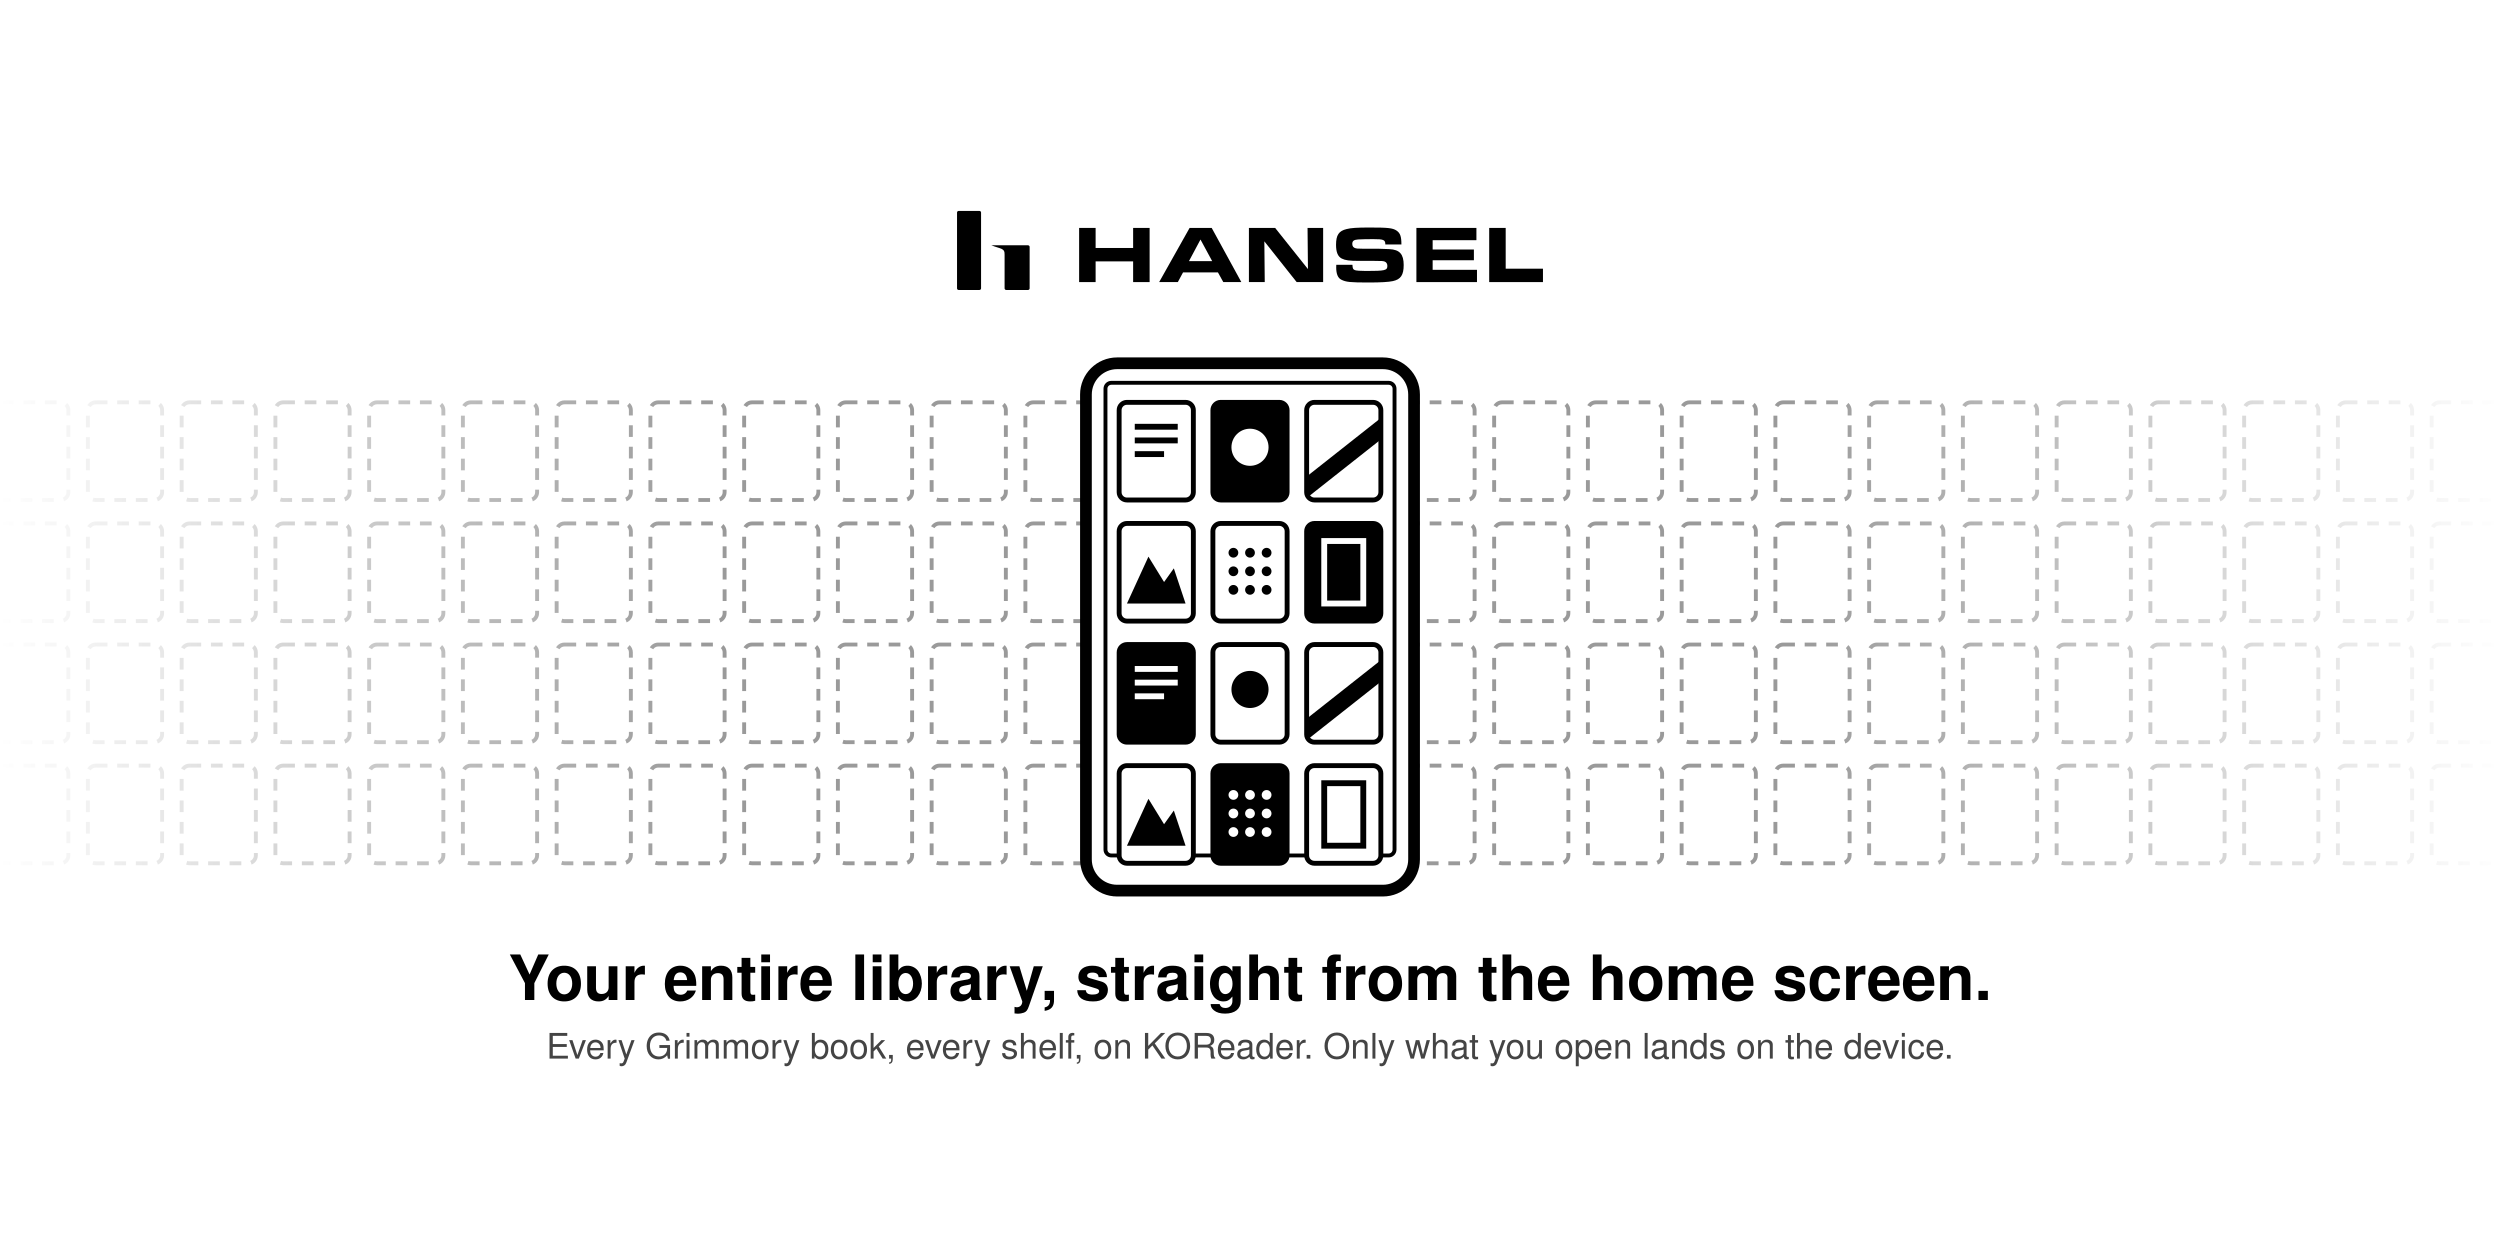
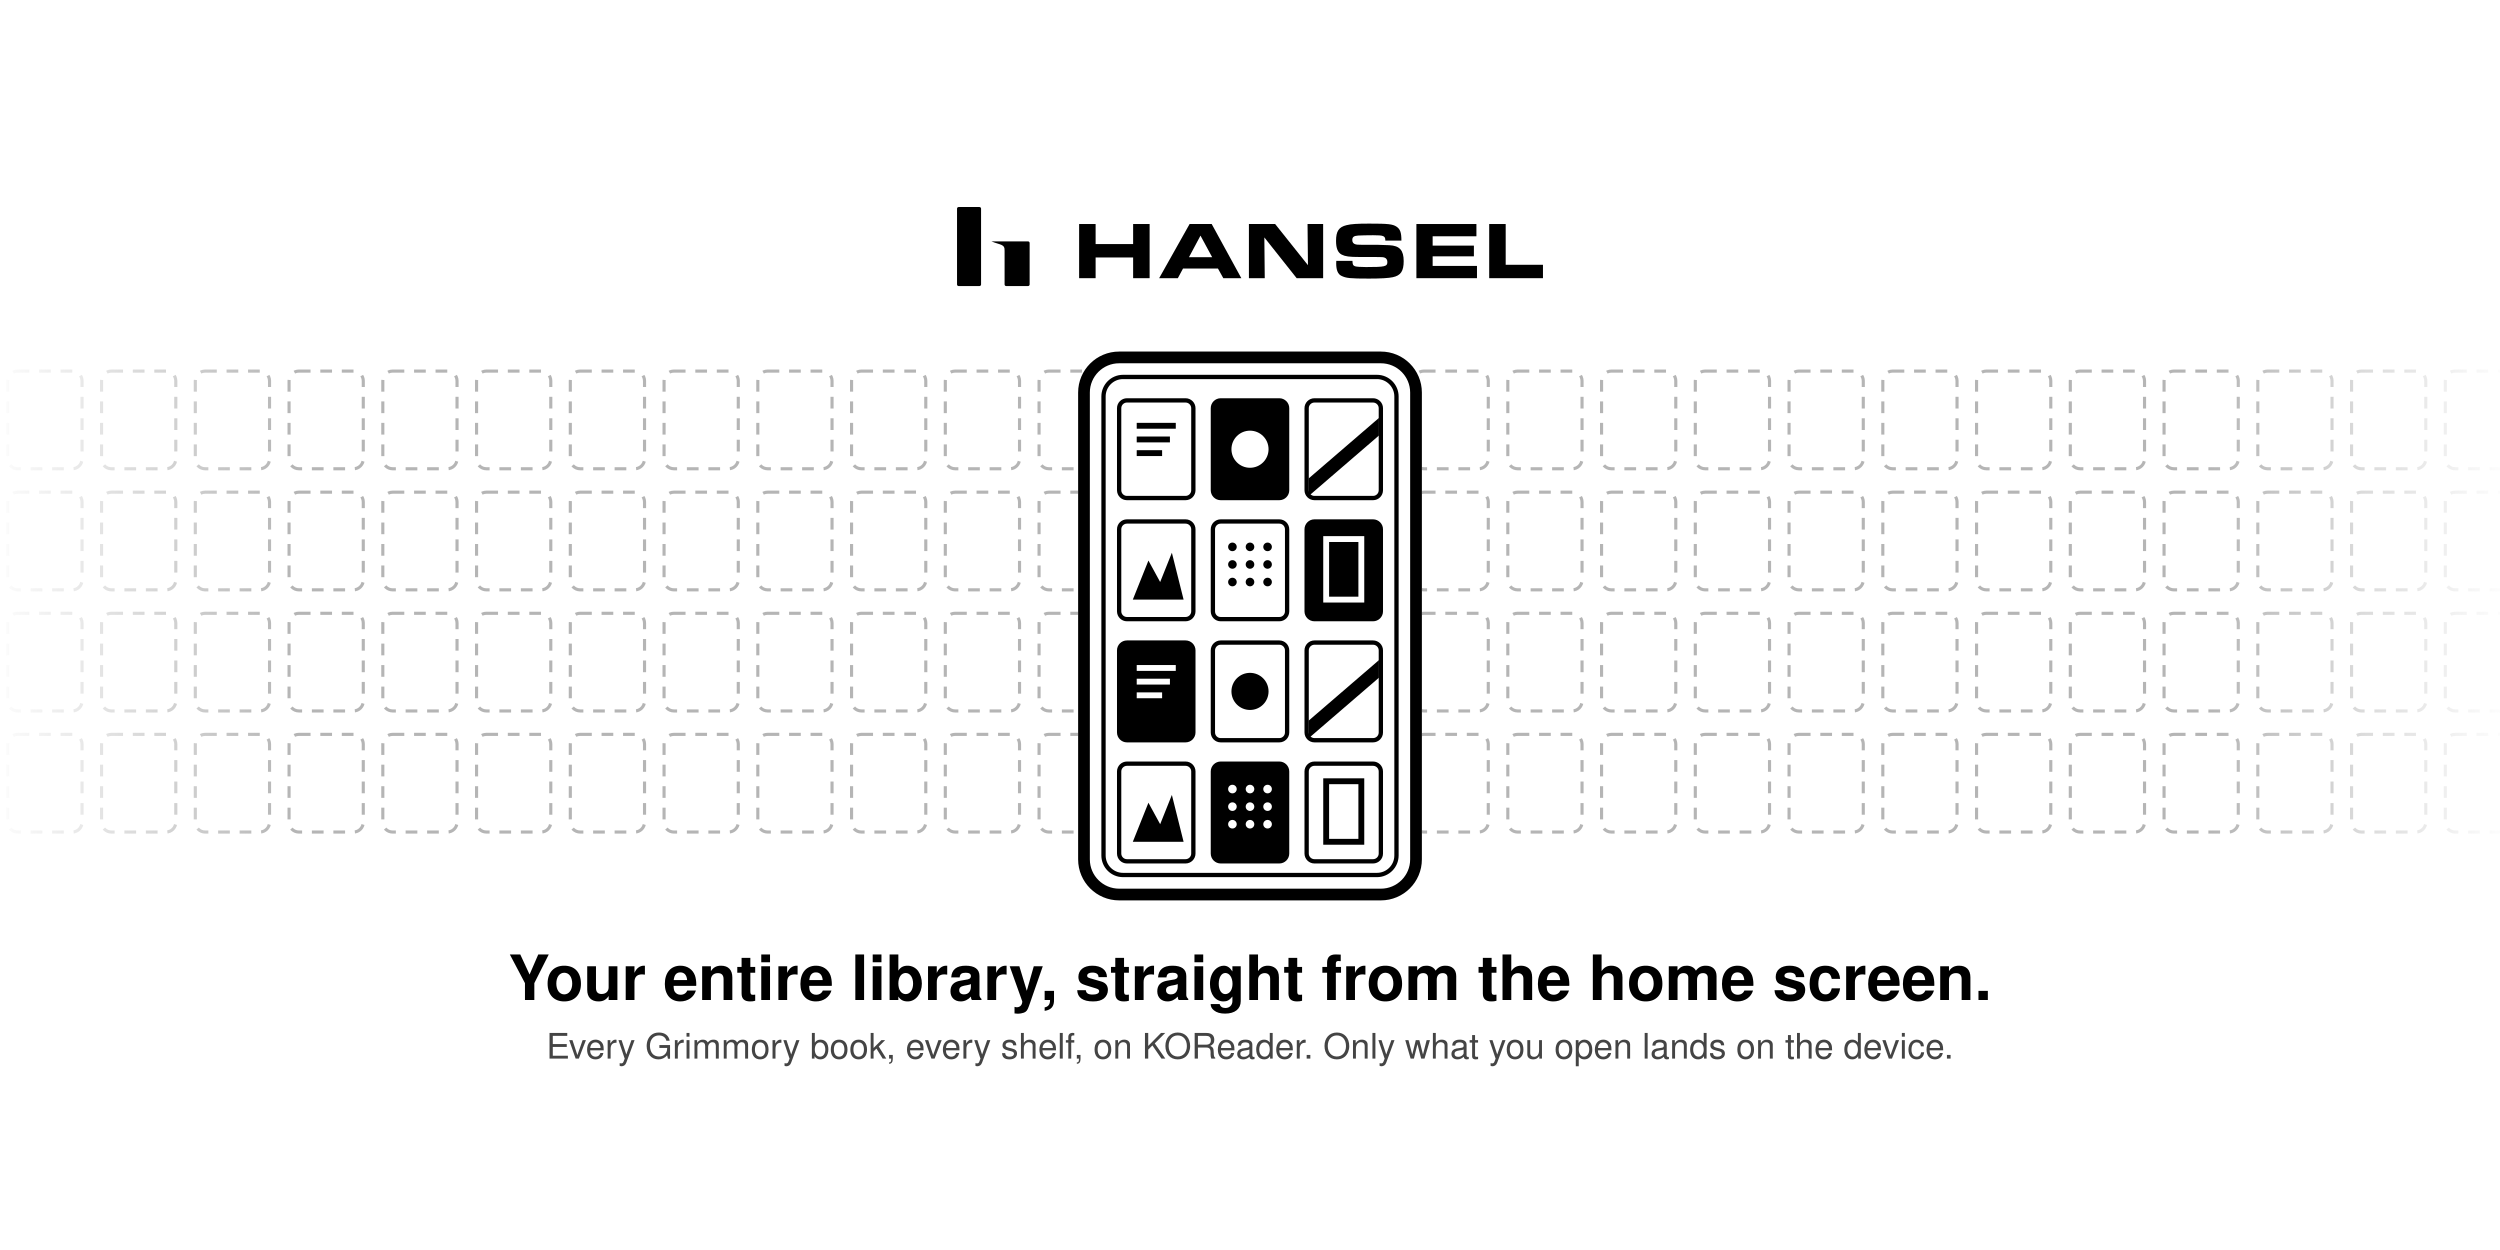
<svg xmlns="http://www.w3.org/2000/svg" width="1280" height="640" viewBox="0 0 1280 640">
+   <rect width="1280" height="640" fill="#fff" />
  <defs>
-     <linearGradient id="fl" x1="0" x2="1">
-       <stop offset="0" stop-color="#fff" />
-       <stop offset="1" stop-color="#fff" stop-opacity="0" />
+     <linearGradient id="fadeX" x1="0" y1="0" x2="1" y2="0">
+       <stop offset="0%" stop-color="white" stop-opacity="0" />
+       <stop offset="12%" stop-color="white" stop-opacity="1" />
+       <stop offset="88%" stop-color="white" stop-opacity="1" />
+       <stop offset="100%" stop-color="white" stop-opacity="0" />
    </linearGradient>
-     <linearGradient id="fr" x1="1" x2="0">
-       <stop offset="0" stop-color="#fff" />
-       <stop offset="1" stop-color="#fff" stop-opacity="0" />
-     </linearGradient>
+     <mask id="gridFade">
+       <rect width="1280" height="640" fill="url(#fadeX)" />
+     </mask>
  </defs>
-   <rect width="1280" height="640" fill="#fff" />
-   <g>
-     <rect x="-99.0" y="206" width="38" height="50" rx="4" fill="none" stroke="#9a9a9a" stroke-width="2" stroke-dasharray="6 5" />
-     <rect x="-51.0" y="206" width="38" height="50" rx="4" fill="none" stroke="#9a9a9a" stroke-width="2" stroke-dasharray="6 5" />
-     <rect x="-3.0" y="206" width="38" height="50" rx="4" fill="none" stroke="#9a9a9a" stroke-width="2" stroke-dasharray="6 5" />
-     <rect x="45.0" y="206" width="38" height="50" rx="4" fill="none" stroke="#9a9a9a" stroke-width="2" stroke-dasharray="6 5" />
-     <rect x="93.0" y="206" width="38" height="50" rx="4" fill="none" stroke="#9a9a9a" stroke-width="2" stroke-dasharray="6 5" />
-     <rect x="141.0" y="206" width="38" height="50" rx="4" fill="none" stroke="#9a9a9a" stroke-width="2" stroke-dasharray="6 5" />
-     <rect x="189.0" y="206" width="38" height="50" rx="4" fill="none" stroke="#9a9a9a" stroke-width="2" stroke-dasharray="6 5" />
-     <rect x="237.0" y="206" width="38" height="50" rx="4" fill="none" stroke="#9a9a9a" stroke-width="2" stroke-dasharray="6 5" />
-     <rect x="285.0" y="206" width="38" height="50" rx="4" fill="none" stroke="#9a9a9a" stroke-width="2" stroke-dasharray="6 5" />
-     <rect x="333.0" y="206" width="38" height="50" rx="4" fill="none" stroke="#9a9a9a" stroke-width="2" stroke-dasharray="6 5" />
-     <rect x="381.0" y="206" width="38" height="50" rx="4" fill="none" stroke="#9a9a9a" stroke-width="2" stroke-dasharray="6 5" />
-     <rect x="429.0" y="206" width="38" height="50" rx="4" fill="none" stroke="#9a9a9a" stroke-width="2" stroke-dasharray="6 5" />
-     <rect x="477.0" y="206" width="38" height="50" rx="4" fill="none" stroke="#9a9a9a" stroke-width="2" stroke-dasharray="6 5" />
-     <rect x="525.0" y="206" width="38" height="50" rx="4" fill="none" stroke="#9a9a9a" stroke-width="2" stroke-dasharray="6 5" />
-     <rect x="717.0" y="206" width="38" height="50" rx="4" fill="none" stroke="#9a9a9a" stroke-width="2" stroke-dasharray="6 5" />
-     <rect x="765.0" y="206" width="38" height="50" rx="4" fill="none" stroke="#9a9a9a" stroke-width="2" stroke-dasharray="6 5" />
-     <rect x="813.0" y="206" width="38" height="50" rx="4" fill="none" stroke="#9a9a9a" stroke-width="2" stroke-dasharray="6 5" />
-     <rect x="861.0" y="206" width="38" height="50" rx="4" fill="none" stroke="#9a9a9a" stroke-width="2" stroke-dasharray="6 5" />
-     <rect x="909.0" y="206" width="38" height="50" rx="4" fill="none" stroke="#9a9a9a" stroke-width="2" stroke-dasharray="6 5" />
-     <rect x="957.0" y="206" width="38" height="50" rx="4" fill="none" stroke="#9a9a9a" stroke-width="2" stroke-dasharray="6 5" />
-     <rect x="1005.0" y="206" width="38" height="50" rx="4" fill="none" stroke="#9a9a9a" stroke-width="2" stroke-dasharray="6 5" />
-     <rect x="1053.0" y="206" width="38" height="50" rx="4" fill="none" stroke="#9a9a9a" stroke-width="2" stroke-dasharray="6 5" />
-     <rect x="1101.0" y="206" width="38" height="50" rx="4" fill="none" stroke="#9a9a9a" stroke-width="2" stroke-dasharray="6 5" />
-     <rect x="1149.0" y="206" width="38" height="50" rx="4" fill="none" stroke="#9a9a9a" stroke-width="2" stroke-dasharray="6 5" />
-     <rect x="1197.0" y="206" width="38" height="50" rx="4" fill="none" stroke="#9a9a9a" stroke-width="2" stroke-dasharray="6 5" />
-     <rect x="1245.0" y="206" width="38" height="50" rx="4" fill="none" stroke="#9a9a9a" stroke-width="2" stroke-dasharray="6 5" />
-     <rect x="1293.0" y="206" width="38" height="50" rx="4" fill="none" stroke="#9a9a9a" stroke-width="2" stroke-dasharray="6 5" />
-     <rect x="1341.0" y="206" width="38" height="50" rx="4" fill="none" stroke="#9a9a9a" stroke-width="2" stroke-dasharray="6 5" />
-     <rect x="1389.0" y="206" width="38" height="50" rx="4" fill="none" stroke="#9a9a9a" stroke-width="2" stroke-dasharray="6 5" />
-     <rect x="-99.0" y="268" width="38" height="50" rx="4" fill="none" stroke="#9a9a9a" stroke-width="2" stroke-dasharray="6 5" />
-     <rect x="-51.0" y="268" width="38" height="50" rx="4" fill="none" stroke="#9a9a9a" stroke-width="2" stroke-dasharray="6 5" />
-     <rect x="-3.0" y="268" width="38" height="50" rx="4" fill="none" stroke="#9a9a9a" stroke-width="2" stroke-dasharray="6 5" />
-     <rect x="45.0" y="268" width="38" height="50" rx="4" fill="none" stroke="#9a9a9a" stroke-width="2" stroke-dasharray="6 5" />
-     <rect x="93.0" y="268" width="38" height="50" rx="4" fill="none" stroke="#9a9a9a" stroke-width="2" stroke-dasharray="6 5" />
-     <rect x="141.0" y="268" width="38" height="50" rx="4" fill="none" stroke="#9a9a9a" stroke-width="2" stroke-dasharray="6 5" />
-     <rect x="189.0" y="268" width="38" height="50" rx="4" fill="none" stroke="#9a9a9a" stroke-width="2" stroke-dasharray="6 5" />
-     <rect x="237.0" y="268" width="38" height="50" rx="4" fill="none" stroke="#9a9a9a" stroke-width="2" stroke-dasharray="6 5" />
-     <rect x="285.0" y="268" width="38" height="50" rx="4" fill="none" stroke="#9a9a9a" stroke-width="2" stroke-dasharray="6 5" />
-     <rect x="333.0" y="268" width="38" height="50" rx="4" fill="none" stroke="#9a9a9a" stroke-width="2" stroke-dasharray="6 5" />
-     <rect x="381.0" y="268" width="38" height="50" rx="4" fill="none" stroke="#9a9a9a" stroke-width="2" stroke-dasharray="6 5" />
-     <rect x="429.0" y="268" width="38" height="50" rx="4" fill="none" stroke="#9a9a9a" stroke-width="2" stroke-dasharray="6 5" />
-     <rect x="477.0" y="268" width="38" height="50" rx="4" fill="none" stroke="#9a9a9a" stroke-width="2" stroke-dasharray="6 5" />
-     <rect x="525.0" y="268" width="38" height="50" rx="4" fill="none" stroke="#9a9a9a" stroke-width="2" stroke-dasharray="6 5" />
-     <rect x="717.0" y="268" width="38" height="50" rx="4" fill="none" stroke="#9a9a9a" stroke-width="2" stroke-dasharray="6 5" />
-     <rect x="765.0" y="268" width="38" height="50" rx="4" fill="none" stroke="#9a9a9a" stroke-width="2" stroke-dasharray="6 5" />
-     <rect x="813.0" y="268" width="38" height="50" rx="4" fill="none" stroke="#9a9a9a" stroke-width="2" stroke-dasharray="6 5" />
-     <rect x="861.0" y="268" width="38" height="50" rx="4" fill="none" stroke="#9a9a9a" stroke-width="2" stroke-dasharray="6 5" />
-     <rect x="909.0" y="268" width="38" height="50" rx="4" fill="none" stroke="#9a9a9a" stroke-width="2" stroke-dasharray="6 5" />
-     <rect x="957.0" y="268" width="38" height="50" rx="4" fill="none" stroke="#9a9a9a" stroke-width="2" stroke-dasharray="6 5" />
-     <rect x="1005.0" y="268" width="38" height="50" rx="4" fill="none" stroke="#9a9a9a" stroke-width="2" stroke-dasharray="6 5" />
-     <rect x="1053.0" y="268" width="38" height="50" rx="4" fill="none" stroke="#9a9a9a" stroke-width="2" stroke-dasharray="6 5" />
-     <rect x="1101.0" y="268" width="38" height="50" rx="4" fill="none" stroke="#9a9a9a" stroke-width="2" stroke-dasharray="6 5" />
-     <rect x="1149.0" y="268" width="38" height="50" rx="4" fill="none" stroke="#9a9a9a" stroke-width="2" stroke-dasharray="6 5" />
-     <rect x="1197.0" y="268" width="38" height="50" rx="4" fill="none" stroke="#9a9a9a" stroke-width="2" stroke-dasharray="6 5" />
-     <rect x="1245.0" y="268" width="38" height="50" rx="4" fill="none" stroke="#9a9a9a" stroke-width="2" stroke-dasharray="6 5" />
-     <rect x="1293.0" y="268" width="38" height="50" rx="4" fill="none" stroke="#9a9a9a" stroke-width="2" stroke-dasharray="6 5" />
-     <rect x="1341.0" y="268" width="38" height="50" rx="4" fill="none" stroke="#9a9a9a" stroke-width="2" stroke-dasharray="6 5" />
-     <rect x="1389.0" y="268" width="38" height="50" rx="4" fill="none" stroke="#9a9a9a" stroke-width="2" stroke-dasharray="6 5" />
-     <rect x="-99.0" y="330" width="38" height="50" rx="4" fill="none" stroke="#9a9a9a" stroke-width="2" stroke-dasharray="6 5" />
-     <rect x="-51.0" y="330" width="38" height="50" rx="4" fill="none" stroke="#9a9a9a" stroke-width="2" stroke-dasharray="6 5" />
-     <rect x="-3.0" y="330" width="38" height="50" rx="4" fill="none" stroke="#9a9a9a" stroke-width="2" stroke-dasharray="6 5" />
-     <rect x="45.0" y="330" width="38" height="50" rx="4" fill="none" stroke="#9a9a9a" stroke-width="2" stroke-dasharray="6 5" />
-     <rect x="93.0" y="330" width="38" height="50" rx="4" fill="none" stroke="#9a9a9a" stroke-width="2" stroke-dasharray="6 5" />
-     <rect x="141.0" y="330" width="38" height="50" rx="4" fill="none" stroke="#9a9a9a" stroke-width="2" stroke-dasharray="6 5" />
-     <rect x="189.0" y="330" width="38" height="50" rx="4" fill="none" stroke="#9a9a9a" stroke-width="2" stroke-dasharray="6 5" />
-     <rect x="237.0" y="330" width="38" height="50" rx="4" fill="none" stroke="#9a9a9a" stroke-width="2" stroke-dasharray="6 5" />
-     <rect x="285.0" y="330" width="38" height="50" rx="4" fill="none" stroke="#9a9a9a" stroke-width="2" stroke-dasharray="6 5" />
-     <rect x="333.0" y="330" width="38" height="50" rx="4" fill="none" stroke="#9a9a9a" stroke-width="2" stroke-dasharray="6 5" />
-     <rect x="381.0" y="330" width="38" height="50" rx="4" fill="none" stroke="#9a9a9a" stroke-width="2" stroke-dasharray="6 5" />
-     <rect x="429.0" y="330" width="38" height="50" rx="4" fill="none" stroke="#9a9a9a" stroke-width="2" stroke-dasharray="6 5" />
-     <rect x="477.0" y="330" width="38" height="50" rx="4" fill="none" stroke="#9a9a9a" stroke-width="2" stroke-dasharray="6 5" />
-     <rect x="525.0" y="330" width="38" height="50" rx="4" fill="none" stroke="#9a9a9a" stroke-width="2" stroke-dasharray="6 5" />
-     <rect x="717.0" y="330" width="38" height="50" rx="4" fill="none" stroke="#9a9a9a" stroke-width="2" stroke-dasharray="6 5" />
-     <rect x="765.0" y="330" width="38" height="50" rx="4" fill="none" stroke="#9a9a9a" stroke-width="2" stroke-dasharray="6 5" />
-     <rect x="813.0" y="330" width="38" height="50" rx="4" fill="none" stroke="#9a9a9a" stroke-width="2" stroke-dasharray="6 5" />
-     <rect x="861.0" y="330" width="38" height="50" rx="4" fill="none" stroke="#9a9a9a" stroke-width="2" stroke-dasharray="6 5" />
-     <rect x="909.0" y="330" width="38" height="50" rx="4" fill="none" stroke="#9a9a9a" stroke-width="2" stroke-dasharray="6 5" />
-     <rect x="957.0" y="330" width="38" height="50" rx="4" fill="none" stroke="#9a9a9a" stroke-width="2" stroke-dasharray="6 5" />
-     <rect x="1005.0" y="330" width="38" height="50" rx="4" fill="none" stroke="#9a9a9a" stroke-width="2" stroke-dasharray="6 5" />
-     <rect x="1053.0" y="330" width="38" height="50" rx="4" fill="none" stroke="#9a9a9a" stroke-width="2" stroke-dasharray="6 5" />
-     <rect x="1101.0" y="330" width="38" height="50" rx="4" fill="none" stroke="#9a9a9a" stroke-width="2" stroke-dasharray="6 5" />
-     <rect x="1149.0" y="330" width="38" height="50" rx="4" fill="none" stroke="#9a9a9a" stroke-width="2" stroke-dasharray="6 5" />
-     <rect x="1197.0" y="330" width="38" height="50" rx="4" fill="none" stroke="#9a9a9a" stroke-width="2" stroke-dasharray="6 5" />
-     <rect x="1245.0" y="330" width="38" height="50" rx="4" fill="none" stroke="#9a9a9a" stroke-width="2" stroke-dasharray="6 5" />
-     <rect x="1293.0" y="330" width="38" height="50" rx="4" fill="none" stroke="#9a9a9a" stroke-width="2" stroke-dasharray="6 5" />
-     <rect x="1341.0" y="330" width="38" height="50" rx="4" fill="none" stroke="#9a9a9a" stroke-width="2" stroke-dasharray="6 5" />
-     <rect x="1389.0" y="330" width="38" height="50" rx="4" fill="none" stroke="#9a9a9a" stroke-width="2" stroke-dasharray="6 5" />
-     <rect x="-99.0" y="392" width="38" height="50" rx="4" fill="none" stroke="#9a9a9a" stroke-width="2" stroke-dasharray="6 5" />
-     <rect x="-51.0" y="392" width="38" height="50" rx="4" fill="none" stroke="#9a9a9a" stroke-width="2" stroke-dasharray="6 5" />
-     <rect x="-3.0" y="392" width="38" height="50" rx="4" fill="none" stroke="#9a9a9a" stroke-width="2" stroke-dasharray="6 5" />
-     <rect x="45.0" y="392" width="38" height="50" rx="4" fill="none" stroke="#9a9a9a" stroke-width="2" stroke-dasharray="6 5" />
-     <rect x="93.0" y="392" width="38" height="50" rx="4" fill="none" stroke="#9a9a9a" stroke-width="2" stroke-dasharray="6 5" />
-     <rect x="141.0" y="392" width="38" height="50" rx="4" fill="none" stroke="#9a9a9a" stroke-width="2" stroke-dasharray="6 5" />
-     <rect x="189.0" y="392" width="38" height="50" rx="4" fill="none" stroke="#9a9a9a" stroke-width="2" stroke-dasharray="6 5" />
-     <rect x="237.0" y="392" width="38" height="50" rx="4" fill="none" stroke="#9a9a9a" stroke-width="2" stroke-dasharray="6 5" />
-     <rect x="285.0" y="392" width="38" height="50" rx="4" fill="none" stroke="#9a9a9a" stroke-width="2" stroke-dasharray="6 5" />
-     <rect x="333.0" y="392" width="38" height="50" rx="4" fill="none" stroke="#9a9a9a" stroke-width="2" stroke-dasharray="6 5" />
-     <rect x="381.0" y="392" width="38" height="50" rx="4" fill="none" stroke="#9a9a9a" stroke-width="2" stroke-dasharray="6 5" />
-     <rect x="429.0" y="392" width="38" height="50" rx="4" fill="none" stroke="#9a9a9a" stroke-width="2" stroke-dasharray="6 5" />
-     <rect x="477.0" y="392" width="38" height="50" rx="4" fill="none" stroke="#9a9a9a" stroke-width="2" stroke-dasharray="6 5" />
-     <rect x="525.0" y="392" width="38" height="50" rx="4" fill="none" stroke="#9a9a9a" stroke-width="2" stroke-dasharray="6 5" />
-     <rect x="717.0" y="392" width="38" height="50" rx="4" fill="none" stroke="#9a9a9a" stroke-width="2" stroke-dasharray="6 5" />
-     <rect x="765.0" y="392" width="38" height="50" rx="4" fill="none" stroke="#9a9a9a" stroke-width="2" stroke-dasharray="6 5" />
-     <rect x="813.0" y="392" width="38" height="50" rx="4" fill="none" stroke="#9a9a9a" stroke-width="2" stroke-dasharray="6 5" />
-     <rect x="861.0" y="392" width="38" height="50" rx="4" fill="none" stroke="#9a9a9a" stroke-width="2" stroke-dasharray="6 5" />
-     <rect x="909.0" y="392" width="38" height="50" rx="4" fill="none" stroke="#9a9a9a" stroke-width="2" stroke-dasharray="6 5" />
-     <rect x="957.0" y="392" width="38" height="50" rx="4" fill="none" stroke="#9a9a9a" stroke-width="2" stroke-dasharray="6 5" />
-     <rect x="1005.0" y="392" width="38" height="50" rx="4" fill="none" stroke="#9a9a9a" stroke-width="2" stroke-dasharray="6 5" />
-     <rect x="1053.0" y="392" width="38" height="50" rx="4" fill="none" stroke="#9a9a9a" stroke-width="2" stroke-dasharray="6 5" />
-     <rect x="1101.0" y="392" width="38" height="50" rx="4" fill="none" stroke="#9a9a9a" stroke-width="2" stroke-dasharray="6 5" />
-     <rect x="1149.0" y="392" width="38" height="50" rx="4" fill="none" stroke="#9a9a9a" stroke-width="2" stroke-dasharray="6 5" />
-     <rect x="1197.0" y="392" width="38" height="50" rx="4" fill="none" stroke="#9a9a9a" stroke-width="2" stroke-dasharray="6 5" />
-     <rect x="1245.0" y="392" width="38" height="50" rx="4" fill="none" stroke="#9a9a9a" stroke-width="2" stroke-dasharray="6 5" />
-     <rect x="1293.0" y="392" width="38" height="50" rx="4" fill="none" stroke="#9a9a9a" stroke-width="2" stroke-dasharray="6 5" />
-     <rect x="1341.0" y="392" width="38" height="50" rx="4" fill="none" stroke="#9a9a9a" stroke-width="2" stroke-dasharray="6 5" />
-     <rect x="1389.0" y="392" width="38" height="50" rx="4" fill="none" stroke="#9a9a9a" stroke-width="2" stroke-dasharray="6 5" />
+   <g mask="url(#gridFade)">
+     <rect x="4" y="190" width="38" height="50" rx="5" fill="none" stroke="#b5b5b5" stroke-width="1.6" stroke-dasharray="6 5" />
+     <rect x="52" y="190" width="38" height="50" rx="5" fill="none" stroke="#b5b5b5" stroke-width="1.6" stroke-dasharray="6 5" />
+     <rect x="100" y="190" width="38" height="50" rx="5" fill="none" stroke="#b5b5b5" stroke-width="1.6" stroke-dasharray="6 5" />
+     <rect x="148" y="190" width="38" height="50" rx="5" fill="none" stroke="#b5b5b5" stroke-width="1.6" stroke-dasharray="6 5" />
+     <rect x="196" y="190" width="38" height="50" rx="5" fill="none" stroke="#b5b5b5" stroke-width="1.6" stroke-dasharray="6 5" />
+     <rect x="244" y="190" width="38" height="50" rx="5" fill="none" stroke="#b5b5b5" stroke-width="1.6" stroke-dasharray="6 5" />
+     <rect x="292" y="190" width="38" height="50" rx="5" fill="none" stroke="#b5b5b5" stroke-width="1.6" stroke-dasharray="6 5" />
+     <rect x="340" y="190" width="38" height="50" rx="5" fill="none" stroke="#b5b5b5" stroke-width="1.6" stroke-dasharray="6 5" />
+     <rect x="388" y="190" width="38" height="50" rx="5" fill="none" stroke="#b5b5b5" stroke-width="1.6" stroke-dasharray="6 5" />
+     <rect x="436" y="190" width="38" height="50" rx="5" fill="none" stroke="#b5b5b5" stroke-width="1.6" stroke-dasharray="6 5" />
+     <rect x="484" y="190" width="38" height="50" rx="5" fill="none" stroke="#b5b5b5" stroke-width="1.6" stroke-dasharray="6 5" />
+     <rect x="532" y="190" width="38" height="50" rx="5" fill="none" stroke="#b5b5b5" stroke-width="1.6" stroke-dasharray="6 5" />
+     <rect x="580" y="190" width="38" height="50" rx="5" fill="none" stroke="#b5b5b5" stroke-width="1.6" stroke-dasharray="6 5" />
+     <rect x="628" y="190" width="38" height="50" rx="5" fill="none" stroke="#b5b5b5" stroke-width="1.6" stroke-dasharray="6 5" />
+     <rect x="676" y="190" width="38" height="50" rx="5" fill="none" stroke="#b5b5b5" stroke-width="1.6" stroke-dasharray="6 5" />
+     <rect x="724" y="190" width="38" height="50" rx="5" fill="none" stroke="#b5b5b5" stroke-width="1.6" stroke-dasharray="6 5" />
+     <rect x="772" y="190" width="38" height="50" rx="5" fill="none" stroke="#b5b5b5" stroke-width="1.6" stroke-dasharray="6 5" />
+     <rect x="820" y="190" width="38" height="50" rx="5" fill="none" stroke="#b5b5b5" stroke-width="1.6" stroke-dasharray="6 5" />
+     <rect x="868" y="190" width="38" height="50" rx="5" fill="none" stroke="#b5b5b5" stroke-width="1.6" stroke-dasharray="6 5" />
+     <rect x="916" y="190" width="38" height="50" rx="5" fill="none" stroke="#b5b5b5" stroke-width="1.6" stroke-dasharray="6 5" />
+     <rect x="964" y="190" width="38" height="50" rx="5" fill="none" stroke="#b5b5b5" stroke-width="1.6" stroke-dasharray="6 5" />
+     <rect x="1012" y="190" width="38" height="50" rx="5" fill="none" stroke="#b5b5b5" stroke-width="1.6" stroke-dasharray="6 5" />
+     <rect x="1060" y="190" width="38" height="50" rx="5" fill="none" stroke="#b5b5b5" stroke-width="1.6" stroke-dasharray="6 5" />
+     <rect x="1108" y="190" width="38" height="50" rx="5" fill="none" stroke="#b5b5b5" stroke-width="1.6" stroke-dasharray="6 5" />
+     <rect x="1156" y="190" width="38" height="50" rx="5" fill="none" stroke="#b5b5b5" stroke-width="1.6" stroke-dasharray="6 5" />
+     <rect x="1204" y="190" width="38" height="50" rx="5" fill="none" stroke="#b5b5b5" stroke-width="1.6" stroke-dasharray="6 5" />
+     <rect x="1252" y="190" width="38" height="50" rx="5" fill="none" stroke="#b5b5b5" stroke-width="1.6" stroke-dasharray="6 5" />
+     <rect x="4" y="252" width="38" height="50" rx="5" fill="none" stroke="#b5b5b5" stroke-width="1.6" stroke-dasharray="6 5" />
+     <rect x="52" y="252" width="38" height="50" rx="5" fill="none" stroke="#b5b5b5" stroke-width="1.6" stroke-dasharray="6 5" />
+     <rect x="100" y="252" width="38" height="50" rx="5" fill="none" stroke="#b5b5b5" stroke-width="1.6" stroke-dasharray="6 5" />
+     <rect x="148" y="252" width="38" height="50" rx="5" fill="none" stroke="#b5b5b5" stroke-width="1.6" stroke-dasharray="6 5" />
+     <rect x="196" y="252" width="38" height="50" rx="5" fill="none" stroke="#b5b5b5" stroke-width="1.6" stroke-dasharray="6 5" />
+     <rect x="244" y="252" width="38" height="50" rx="5" fill="none" stroke="#b5b5b5" stroke-width="1.6" stroke-dasharray="6 5" />
+     <rect x="292" y="252" width="38" height="50" rx="5" fill="none" stroke="#b5b5b5" stroke-width="1.6" stroke-dasharray="6 5" />
+     <rect x="340" y="252" width="38" height="50" rx="5" fill="none" stroke="#b5b5b5" stroke-width="1.6" stroke-dasharray="6 5" />
+     <rect x="388" y="252" width="38" height="50" rx="5" fill="none" stroke="#b5b5b5" stroke-width="1.6" stroke-dasharray="6 5" />
+     <rect x="436" y="252" width="38" height="50" rx="5" fill="none" stroke="#b5b5b5" stroke-width="1.6" stroke-dasharray="6 5" />
+     <rect x="484" y="252" width="38" height="50" rx="5" fill="none" stroke="#b5b5b5" stroke-width="1.6" stroke-dasharray="6 5" />
+     <rect x="532" y="252" width="38" height="50" rx="5" fill="none" stroke="#b5b5b5" stroke-width="1.6" stroke-dasharray="6 5" />
+     <rect x="580" y="252" width="38" height="50" rx="5" fill="none" stroke="#b5b5b5" stroke-width="1.6" stroke-dasharray="6 5" />
+     <rect x="628" y="252" width="38" height="50" rx="5" fill="none" stroke="#b5b5b5" stroke-width="1.6" stroke-dasharray="6 5" />
+     <rect x="676" y="252" width="38" height="50" rx="5" fill="none" stroke="#b5b5b5" stroke-width="1.6" stroke-dasharray="6 5" />
+     <rect x="724" y="252" width="38" height="50" rx="5" fill="none" stroke="#b5b5b5" stroke-width="1.6" stroke-dasharray="6 5" />
+     <rect x="772" y="252" width="38" height="50" rx="5" fill="none" stroke="#b5b5b5" stroke-width="1.6" stroke-dasharray="6 5" />
+     <rect x="820" y="252" width="38" height="50" rx="5" fill="none" stroke="#b5b5b5" stroke-width="1.6" stroke-dasharray="6 5" />
+     <rect x="868" y="252" width="38" height="50" rx="5" fill="none" stroke="#b5b5b5" stroke-width="1.6" stroke-dasharray="6 5" />
+     <rect x="916" y="252" width="38" height="50" rx="5" fill="none" stroke="#b5b5b5" stroke-width="1.6" stroke-dasharray="6 5" />
+     <rect x="964" y="252" width="38" height="50" rx="5" fill="none" stroke="#b5b5b5" stroke-width="1.6" stroke-dasharray="6 5" />
+     <rect x="1012" y="252" width="38" height="50" rx="5" fill="none" stroke="#b5b5b5" stroke-width="1.6" stroke-dasharray="6 5" />
+     <rect x="1060" y="252" width="38" height="50" rx="5" fill="none" stroke="#b5b5b5" stroke-width="1.6" stroke-dasharray="6 5" />
+     <rect x="1108" y="252" width="38" height="50" rx="5" fill="none" stroke="#b5b5b5" stroke-width="1.6" stroke-dasharray="6 5" />
+     <rect x="1156" y="252" width="38" height="50" rx="5" fill="none" stroke="#b5b5b5" stroke-width="1.6" stroke-dasharray="6 5" />
+     <rect x="1204" y="252" width="38" height="50" rx="5" fill="none" stroke="#b5b5b5" stroke-width="1.6" stroke-dasharray="6 5" />
+     <rect x="1252" y="252" width="38" height="50" rx="5" fill="none" stroke="#b5b5b5" stroke-width="1.6" stroke-dasharray="6 5" />
+     <rect x="4" y="314" width="38" height="50" rx="5" fill="none" stroke="#b5b5b5" stroke-width="1.6" stroke-dasharray="6 5" />
+     <rect x="52" y="314" width="38" height="50" rx="5" fill="none" stroke="#b5b5b5" stroke-width="1.6" stroke-dasharray="6 5" />
+     <rect x="100" y="314" width="38" height="50" rx="5" fill="none" stroke="#b5b5b5" stroke-width="1.6" stroke-dasharray="6 5" />
+     <rect x="148" y="314" width="38" height="50" rx="5" fill="none" stroke="#b5b5b5" stroke-width="1.6" stroke-dasharray="6 5" />
+     <rect x="196" y="314" width="38" height="50" rx="5" fill="none" stroke="#b5b5b5" stroke-width="1.6" stroke-dasharray="6 5" />
+     <rect x="244" y="314" width="38" height="50" rx="5" fill="none" stroke="#b5b5b5" stroke-width="1.6" stroke-dasharray="6 5" />
+     <rect x="292" y="314" width="38" height="50" rx="5" fill="none" stroke="#b5b5b5" stroke-width="1.6" stroke-dasharray="6 5" />
+     <rect x="340" y="314" width="38" height="50" rx="5" fill="none" stroke="#b5b5b5" stroke-width="1.6" stroke-dasharray="6 5" />
+     <rect x="388" y="314" width="38" height="50" rx="5" fill="none" stroke="#b5b5b5" stroke-width="1.6" stroke-dasharray="6 5" />
+     <rect x="436" y="314" width="38" height="50" rx="5" fill="none" stroke="#b5b5b5" stroke-width="1.6" stroke-dasharray="6 5" />
+     <rect x="484" y="314" width="38" height="50" rx="5" fill="none" stroke="#b5b5b5" stroke-width="1.6" stroke-dasharray="6 5" />
+     <rect x="532" y="314" width="38" height="50" rx="5" fill="none" stroke="#b5b5b5" stroke-width="1.6" stroke-dasharray="6 5" />
+     <rect x="580" y="314" width="38" height="50" rx="5" fill="none" stroke="#b5b5b5" stroke-width="1.6" stroke-dasharray="6 5" />
+     <rect x="628" y="314" width="38" height="50" rx="5" fill="none" stroke="#b5b5b5" stroke-width="1.6" stroke-dasharray="6 5" />
+     <rect x="676" y="314" width="38" height="50" rx="5" fill="none" stroke="#b5b5b5" stroke-width="1.6" stroke-dasharray="6 5" />
+     <rect x="724" y="314" width="38" height="50" rx="5" fill="none" stroke="#b5b5b5" stroke-width="1.6" stroke-dasharray="6 5" />
+     <rect x="772" y="314" width="38" height="50" rx="5" fill="none" stroke="#b5b5b5" stroke-width="1.6" stroke-dasharray="6 5" />
+     <rect x="820" y="314" width="38" height="50" rx="5" fill="none" stroke="#b5b5b5" stroke-width="1.6" stroke-dasharray="6 5" />
+     <rect x="868" y="314" width="38" height="50" rx="5" fill="none" stroke="#b5b5b5" stroke-width="1.6" stroke-dasharray="6 5" />
+     <rect x="916" y="314" width="38" height="50" rx="5" fill="none" stroke="#b5b5b5" stroke-width="1.6" stroke-dasharray="6 5" />
+     <rect x="964" y="314" width="38" height="50" rx="5" fill="none" stroke="#b5b5b5" stroke-width="1.6" stroke-dasharray="6 5" />
+     <rect x="1012" y="314" width="38" height="50" rx="5" fill="none" stroke="#b5b5b5" stroke-width="1.6" stroke-dasharray="6 5" />
+     <rect x="1060" y="314" width="38" height="50" rx="5" fill="none" stroke="#b5b5b5" stroke-width="1.6" stroke-dasharray="6 5" />
+     <rect x="1108" y="314" width="38" height="50" rx="5" fill="none" stroke="#b5b5b5" stroke-width="1.6" stroke-dasharray="6 5" />
+     <rect x="1156" y="314" width="38" height="50" rx="5" fill="none" stroke="#b5b5b5" stroke-width="1.6" stroke-dasharray="6 5" />
+     <rect x="1204" y="314" width="38" height="50" rx="5" fill="none" stroke="#b5b5b5" stroke-width="1.6" stroke-dasharray="6 5" />
+     <rect x="1252" y="314" width="38" height="50" rx="5" fill="none" stroke="#b5b5b5" stroke-width="1.6" stroke-dasharray="6 5" />
+     <rect x="4" y="376" width="38" height="50" rx="5" fill="none" stroke="#b5b5b5" stroke-width="1.6" stroke-dasharray="6 5" />
+     <rect x="52" y="376" width="38" height="50" rx="5" fill="none" stroke="#b5b5b5" stroke-width="1.6" stroke-dasharray="6 5" />
+     <rect x="100" y="376" width="38" height="50" rx="5" fill="none" stroke="#b5b5b5" stroke-width="1.6" stroke-dasharray="6 5" />
+     <rect x="148" y="376" width="38" height="50" rx="5" fill="none" stroke="#b5b5b5" stroke-width="1.6" stroke-dasharray="6 5" />
+     <rect x="196" y="376" width="38" height="50" rx="5" fill="none" stroke="#b5b5b5" stroke-width="1.6" stroke-dasharray="6 5" />
+     <rect x="244" y="376" width="38" height="50" rx="5" fill="none" stroke="#b5b5b5" stroke-width="1.6" stroke-dasharray="6 5" />
+     <rect x="292" y="376" width="38" height="50" rx="5" fill="none" stroke="#b5b5b5" stroke-width="1.6" stroke-dasharray="6 5" />
+     <rect x="340" y="376" width="38" height="50" rx="5" fill="none" stroke="#b5b5b5" stroke-width="1.6" stroke-dasharray="6 5" />
+     <rect x="388" y="376" width="38" height="50" rx="5" fill="none" stroke="#b5b5b5" stroke-width="1.6" stroke-dasharray="6 5" />
+     <rect x="436" y="376" width="38" height="50" rx="5" fill="none" stroke="#b5b5b5" stroke-width="1.6" stroke-dasharray="6 5" />
+     <rect x="484" y="376" width="38" height="50" rx="5" fill="none" stroke="#b5b5b5" stroke-width="1.6" stroke-dasharray="6 5" />
+     <rect x="532" y="376" width="38" height="50" rx="5" fill="none" stroke="#b5b5b5" stroke-width="1.6" stroke-dasharray="6 5" />
+     <rect x="580" y="376" width="38" height="50" rx="5" fill="none" stroke="#b5b5b5" stroke-width="1.6" stroke-dasharray="6 5" />
+     <rect x="628" y="376" width="38" height="50" rx="5" fill="none" stroke="#b5b5b5" stroke-width="1.6" stroke-dasharray="6 5" />
+     <rect x="676" y="376" width="38" height="50" rx="5" fill="none" stroke="#b5b5b5" stroke-width="1.6" stroke-dasharray="6 5" />
+     <rect x="724" y="376" width="38" height="50" rx="5" fill="none" stroke="#b5b5b5" stroke-width="1.6" stroke-dasharray="6 5" />
+     <rect x="772" y="376" width="38" height="50" rx="5" fill="none" stroke="#b5b5b5" stroke-width="1.6" stroke-dasharray="6 5" />
+     <rect x="820" y="376" width="38" height="50" rx="5" fill="none" stroke="#b5b5b5" stroke-width="1.6" stroke-dasharray="6 5" />
+     <rect x="868" y="376" width="38" height="50" rx="5" fill="none" stroke="#b5b5b5" stroke-width="1.6" stroke-dasharray="6 5" />
+     <rect x="916" y="376" width="38" height="50" rx="5" fill="none" stroke="#b5b5b5" stroke-width="1.6" stroke-dasharray="6 5" />
+     <rect x="964" y="376" width="38" height="50" rx="5" fill="none" stroke="#b5b5b5" stroke-width="1.6" stroke-dasharray="6 5" />
+     <rect x="1012" y="376" width="38" height="50" rx="5" fill="none" stroke="#b5b5b5" stroke-width="1.6" stroke-dasharray="6 5" />
+     <rect x="1060" y="376" width="38" height="50" rx="5" fill="none" stroke="#b5b5b5" stroke-width="1.6" stroke-dasharray="6 5" />
+     <rect x="1108" y="376" width="38" height="50" rx="5" fill="none" stroke="#b5b5b5" stroke-width="1.6" stroke-dasharray="6 5" />
+     <rect x="1156" y="376" width="38" height="50" rx="5" fill="none" stroke="#b5b5b5" stroke-width="1.6" stroke-dasharray="6 5" />
+     <rect x="1204" y="376" width="38" height="50" rx="5" fill="none" stroke="#b5b5b5" stroke-width="1.6" stroke-dasharray="6 5" />
+     <rect x="1252" y="376" width="38" height="50" rx="5" fill="none" stroke="#b5b5b5" stroke-width="1.6" stroke-dasharray="6 5" />
  </g>
-   <rect x="0" y="180" width="360" height="290" fill="url(#fl)" />
-   <rect x="920" y="180" width="360" height="290" fill="url(#fr)" />
-   <rect x="556" y="186" width="168" height="270" rx="16" fill="#fff" stroke="#000" stroke-width="6" />
-   <rect x="566" y="196" width="148" height="242" rx="3" fill="#fff" stroke="#000" stroke-width="2" />
-   <g>
-     <rect x="573.0" y="206" width="38" height="50" rx="4" fill="#fff" stroke="#000" stroke-width="2.5" />
-     <rect x="581.0" y="217" width="22" height="3" fill="#000" />
-     <rect x="581.0" y="224" width="22" height="3" fill="#000" />
-     <rect x="581.0" y="231" width="15" height="3" fill="#000" />
-     <rect x="621.0" y="206" width="38" height="50" rx="4" fill="#000" stroke="#000" stroke-width="2.5" />
-     <circle cx="640.0" cy="229.0" r="9.5" fill="#fff" />
-     <rect x="669.0" y="206" width="38" height="50" rx="4" fill="#fff" stroke="#000" stroke-width="2.5" />
-     <path d="M669.0 244 L707.0 214 L707.0 225 L669.0 255 Z" fill="#000" />
-     <rect x="573.0" y="268" width="38" height="50" rx="4" fill="#fff" stroke="#000" stroke-width="2.5" />
-     <path d="M577.0 309 L588.0 285 L596.0 298 L601.0 291 L607.0 309 Z" fill="#000" />
-     <rect x="621.0" y="268" width="38" height="50" rx="4" fill="#fff" stroke="#000" stroke-width="2.5" />
-     <circle cx="631.5" cy="283.0" r="2.5" fill="#000" />
-     <circle cx="631.5" cy="292.5" r="2.5" fill="#000" />
-     <circle cx="631.5" cy="302.0" r="2.5" fill="#000" />
-     <circle cx="640.0" cy="283.0" r="2.5" fill="#000" />
-     <circle cx="640.0" cy="292.5" r="2.5" fill="#000" />
-     <circle cx="640.0" cy="302.0" r="2.5" fill="#000" />
-     <circle cx="648.5" cy="283.0" r="2.5" fill="#000" />
-     <circle cx="648.5" cy="292.5" r="2.5" fill="#000" />
-     <circle cx="648.5" cy="302.0" r="2.5" fill="#000" />
-     <rect x="669.0" y="268" width="38" height="50" rx="4" fill="#000" stroke="#000" stroke-width="2.5" />
-     <rect x="678.0" y="277" width="20" height="32" fill="none" stroke="#fff" stroke-width="3" />
-     <rect x="573.0" y="330" width="38" height="50" rx="4" fill="#000" stroke="#000" stroke-width="2.5" />
-     <rect x="581.0" y="341" width="22" height="3" fill="#fff" />
-     <rect x="581.0" y="348" width="22" height="3" fill="#fff" />
-     <rect x="581.0" y="355" width="15" height="3" fill="#fff" />
-     <rect x="621.0" y="330" width="38" height="50" rx="4" fill="#fff" stroke="#000" stroke-width="2.5" />
-     <circle cx="640.0" cy="353.0" r="9.5" fill="#000" />
-     <rect x="669.0" y="330" width="38" height="50" rx="4" fill="#fff" stroke="#000" stroke-width="2.5" />
-     <path d="M669.0 368 L707.0 338 L707.0 349 L669.0 379 Z" fill="#000" />
-     <rect x="573.0" y="392" width="38" height="50" rx="4" fill="#fff" stroke="#000" stroke-width="2.5" />
-     <path d="M577.0 433 L588.0 409 L596.0 422 L601.0 415 L607.0 433 Z" fill="#000" />
-     <rect x="621.0" y="392" width="38" height="50" rx="4" fill="#000" stroke="#000" stroke-width="2.5" />
-     <circle cx="631.5" cy="407.0" r="2.5" fill="#fff" />
-     <circle cx="631.5" cy="416.5" r="2.5" fill="#fff" />
-     <circle cx="631.5" cy="426.0" r="2.5" fill="#fff" />
-     <circle cx="640.0" cy="407.0" r="2.5" fill="#fff" />
-     <circle cx="640.0" cy="416.5" r="2.5" fill="#fff" />
-     <circle cx="640.0" cy="426.0" r="2.5" fill="#fff" />
-     <circle cx="648.5" cy="407.0" r="2.5" fill="#fff" />
-     <circle cx="648.5" cy="416.5" r="2.5" fill="#fff" />
-     <circle cx="648.5" cy="426.0" r="2.5" fill="#fff" />
-     <rect x="669.0" y="392" width="38" height="50" rx="4" fill="#fff" stroke="#000" stroke-width="2.5" />
-     <rect x="678.0" y="401" width="20" height="32" fill="none" stroke="#000" stroke-width="3" />
-   </g>
-   <g transform="translate(490 108) scale(0.05161)" fill="#000">
+   <rect x="552" y="180" width="176" height="280" rx="21" fill="white" />
+   <rect x="555" y="183" width="170" height="275" rx="18" fill="white" stroke="black" stroke-width="6" />
+   <rect x="565" y="193" width="150" height="255" rx="10" fill="white" stroke="black" stroke-width="2.2" />
+   <rect x="573" y="205" width="38" height="50" rx="4" fill="white" stroke="black" stroke-width="2.2" />
+   <path d="M582 218H602 M582 225H599 M582 232H595" stroke="black" stroke-width="3" />
+   <rect x="621" y="205" width="38" height="50" rx="4" fill="black" stroke="black" stroke-width="2.2" />
+   <circle cx="640" cy="230" r="9.5" fill="white" />
+   <rect x="669" y="205" width="38" height="50" rx="4" fill="white" stroke="black" stroke-width="2.2" />
+   <path d="M670 245 L706 214 L706 223 L670 254 Z" fill="black" />
+   <rect x="573" y="267" width="38" height="50" rx="4" fill="white" stroke="black" stroke-width="2.2" />
+   <path d="M580 307 L588 287 L594 298 L600 283 L606 307 Z" fill="black" />
+   <rect x="621" y="267" width="38" height="50" rx="4" fill="white" stroke="black" stroke-width="2.2" />
+   <circle cx="631" cy="280" r="2.2" fill="black" />
+   <circle cx="640" cy="280" r="2.2" fill="black" />
+   <circle cx="649" cy="280" r="2.2" fill="black" />
+   <circle cx="631" cy="289" r="2.2" fill="black" />
+   <circle cx="640" cy="289" r="2.2" fill="black" />
+   <circle cx="649" cy="289" r="2.2" fill="black" />
+   <circle cx="631" cy="298" r="2.2" fill="black" />
+   <circle cx="640" cy="298" r="2.2" fill="black" />
+   <circle cx="649" cy="298" r="2.2" fill="black" />
+   <rect x="669" y="267" width="38" height="50" rx="4" fill="black" stroke="black" stroke-width="2.2" />
+   <rect x="679" y="276" width="18" height="31" fill="none" stroke="white" stroke-width="3" />
+   <rect x="573" y="329" width="38" height="50" rx="4" fill="black" stroke="black" stroke-width="2.2" />
+   <path d="M582 342H602 M582 349H599 M582 356H595" stroke="white" stroke-width="3" />
+   <rect x="621" y="329" width="38" height="50" rx="4" fill="white" stroke="black" stroke-width="2.2" />
+   <circle cx="640" cy="354" r="9.5" fill="black" />
+   <rect x="669" y="329" width="38" height="50" rx="4" fill="white" stroke="black" stroke-width="2.2" />
+   <path d="M670 369 L706 338 L706 347 L670 378 Z" fill="black" />
+   <rect x="573" y="391" width="38" height="50" rx="4" fill="white" stroke="black" stroke-width="2.2" />
+   <path d="M580 431 L588 411 L594 422 L600 407 L606 431 Z" fill="black" />
+   <rect x="621" y="391" width="38" height="50" rx="4" fill="black" stroke="black" stroke-width="2.2" />
+   <circle cx="631" cy="404" r="2.2" fill="white" />
+   <circle cx="640" cy="404" r="2.2" fill="white" />
+   <circle cx="649" cy="404" r="2.2" fill="white" />
+   <circle cx="631" cy="413" r="2.2" fill="white" />
+   <circle cx="640" cy="413" r="2.2" fill="white" />
+   <circle cx="649" cy="413" r="2.2" fill="white" />
+   <circle cx="631" cy="422" r="2.2" fill="white" />
+   <circle cx="640" cy="422" r="2.2" fill="white" />
+   <circle cx="649" cy="422" r="2.2" fill="white" />
+   <rect x="669" y="391" width="38" height="50" rx="4" fill="white" stroke="black" stroke-width="2.2" />
+   <rect x="679" y="400" width="18" height="31" fill="none" stroke="black" stroke-width="3" />
+   <g transform="translate(490 106) scale(0.05161)" fill="#000">
    <path d="M222.43 784.09H15.987C7.157 784.09 0 776.932 0 768.103V15.987C0 7.157 7.157 0 15.987 0H222.43C231.26 1.69378e-06 238.417 7.157 238.417 15.987V768.103C238.417 776.932 231.26 784.09 222.43 784.09Z" />
    <path d="M704.301 340.836H340.836C430.829 378.124 475.153 365.985 471.797 434.859V768.103C471.797 776.932 478.954 784.09 487.784 784.09H704.301C713.131 784.09 720.288 776.932 720.288 768.103V356.822C720.288 347.993 713.131 340.836 704.301 340.836Z" />
    <path d="M1211.27 705.854V168.514H1374.81V367.499H1747V168.514H1910.54V705.854H1747V500.424H1374.81V705.854H1211.27Z" />
    <path d="M2005.14 705.854L2307.24 168.514H2526.37L2820.42 705.854H2641.57L2588.4 609.987H2241.99L2190.43 705.854H2005.14ZM2300.8 498.007H2531.2L2415.2 283.716L2300.8 498.007Z" />
    <path d="M2895.65 705.854V168.514H3155.86L3481.33 576.957L3477.3 168.514H3631.98V705.854H3369.35L3048.72 301.439L3052.75 705.854H2895.65Z" />
    <path d="M3762.42 534.26H3922.73C3924.34 571.318 3928.37 580.179 3947.71 587.43C3959.79 592.263 4005.71 595.486 4057.27 595.486C4246.59 595.486 4269.14 589.847 4269.14 545.538C4269.14 523.787 4258.67 507.675 4241.75 502.035C4224.03 496.396 4224.03 496.396 4139.44 495.591H3991.21C3892.12 495.591 3851.03 489.951 3816.39 472.228C3777.72 452.088 3760 409.391 3760 336.08C3760 239.407 3787.39 198.321 3864.73 179.792C3908.23 168.514 3971.07 164.486 4088.69 164.486C4277.2 164.486 4320.7 169.32 4359.37 194.293C4396.43 219.267 4408.51 252.297 4408.51 332.858H4249C4249 286.133 4232.89 279.688 4127.36 279.688C4074.99 279.688 4004.9 281.299 3979.13 282.91C3935.62 286.133 3921.12 297.411 3921.12 328.024C3921.12 350.581 3932.4 365.082 3955.76 370.721C3965.43 373.138 3968.65 373.944 4021.82 374.749H4174.08C4188.58 374.749 4261.09 377.166 4288.48 378.778C4390.79 383.611 4431.07 428.725 4431.07 536.677C4431.07 635.766 4402.07 679.269 4323.12 696.187C4282.84 705.048 4203.08 709.882 4086.27 709.882C3900.18 709.882 3859.09 705.854 3811.56 681.686C3778.53 665.574 3761.61 624.488 3761.61 560.845C3761.61 556.011 3761.61 545.538 3762.42 534.26Z" />
    <path d="M4557.22 168.514H5152.56V290.161H4718.34V382.805H5127.59V489.146H4718.34V584.207H5158.2V705.854H4557.22V168.514Z" />
    <path d="M5279.43 705.854V168.514H5442.97V572.929H5812.74V705.854H5279.43Z" />
  </g>
  <text x="640" y="512" text-anchor="middle" font-family="Helvetica, Arial, sans-serif" font-weight="700" font-size="32" fill="#000">Your entire library, straight from the home screen.</text>
  <text x="640" y="542" text-anchor="middle" font-family="Helvetica, Arial, sans-serif" font-size="18" fill="#444">Every Grimmory book, every shelf, on KOReader. Only what you open lands on the device.</text>
</svg>
